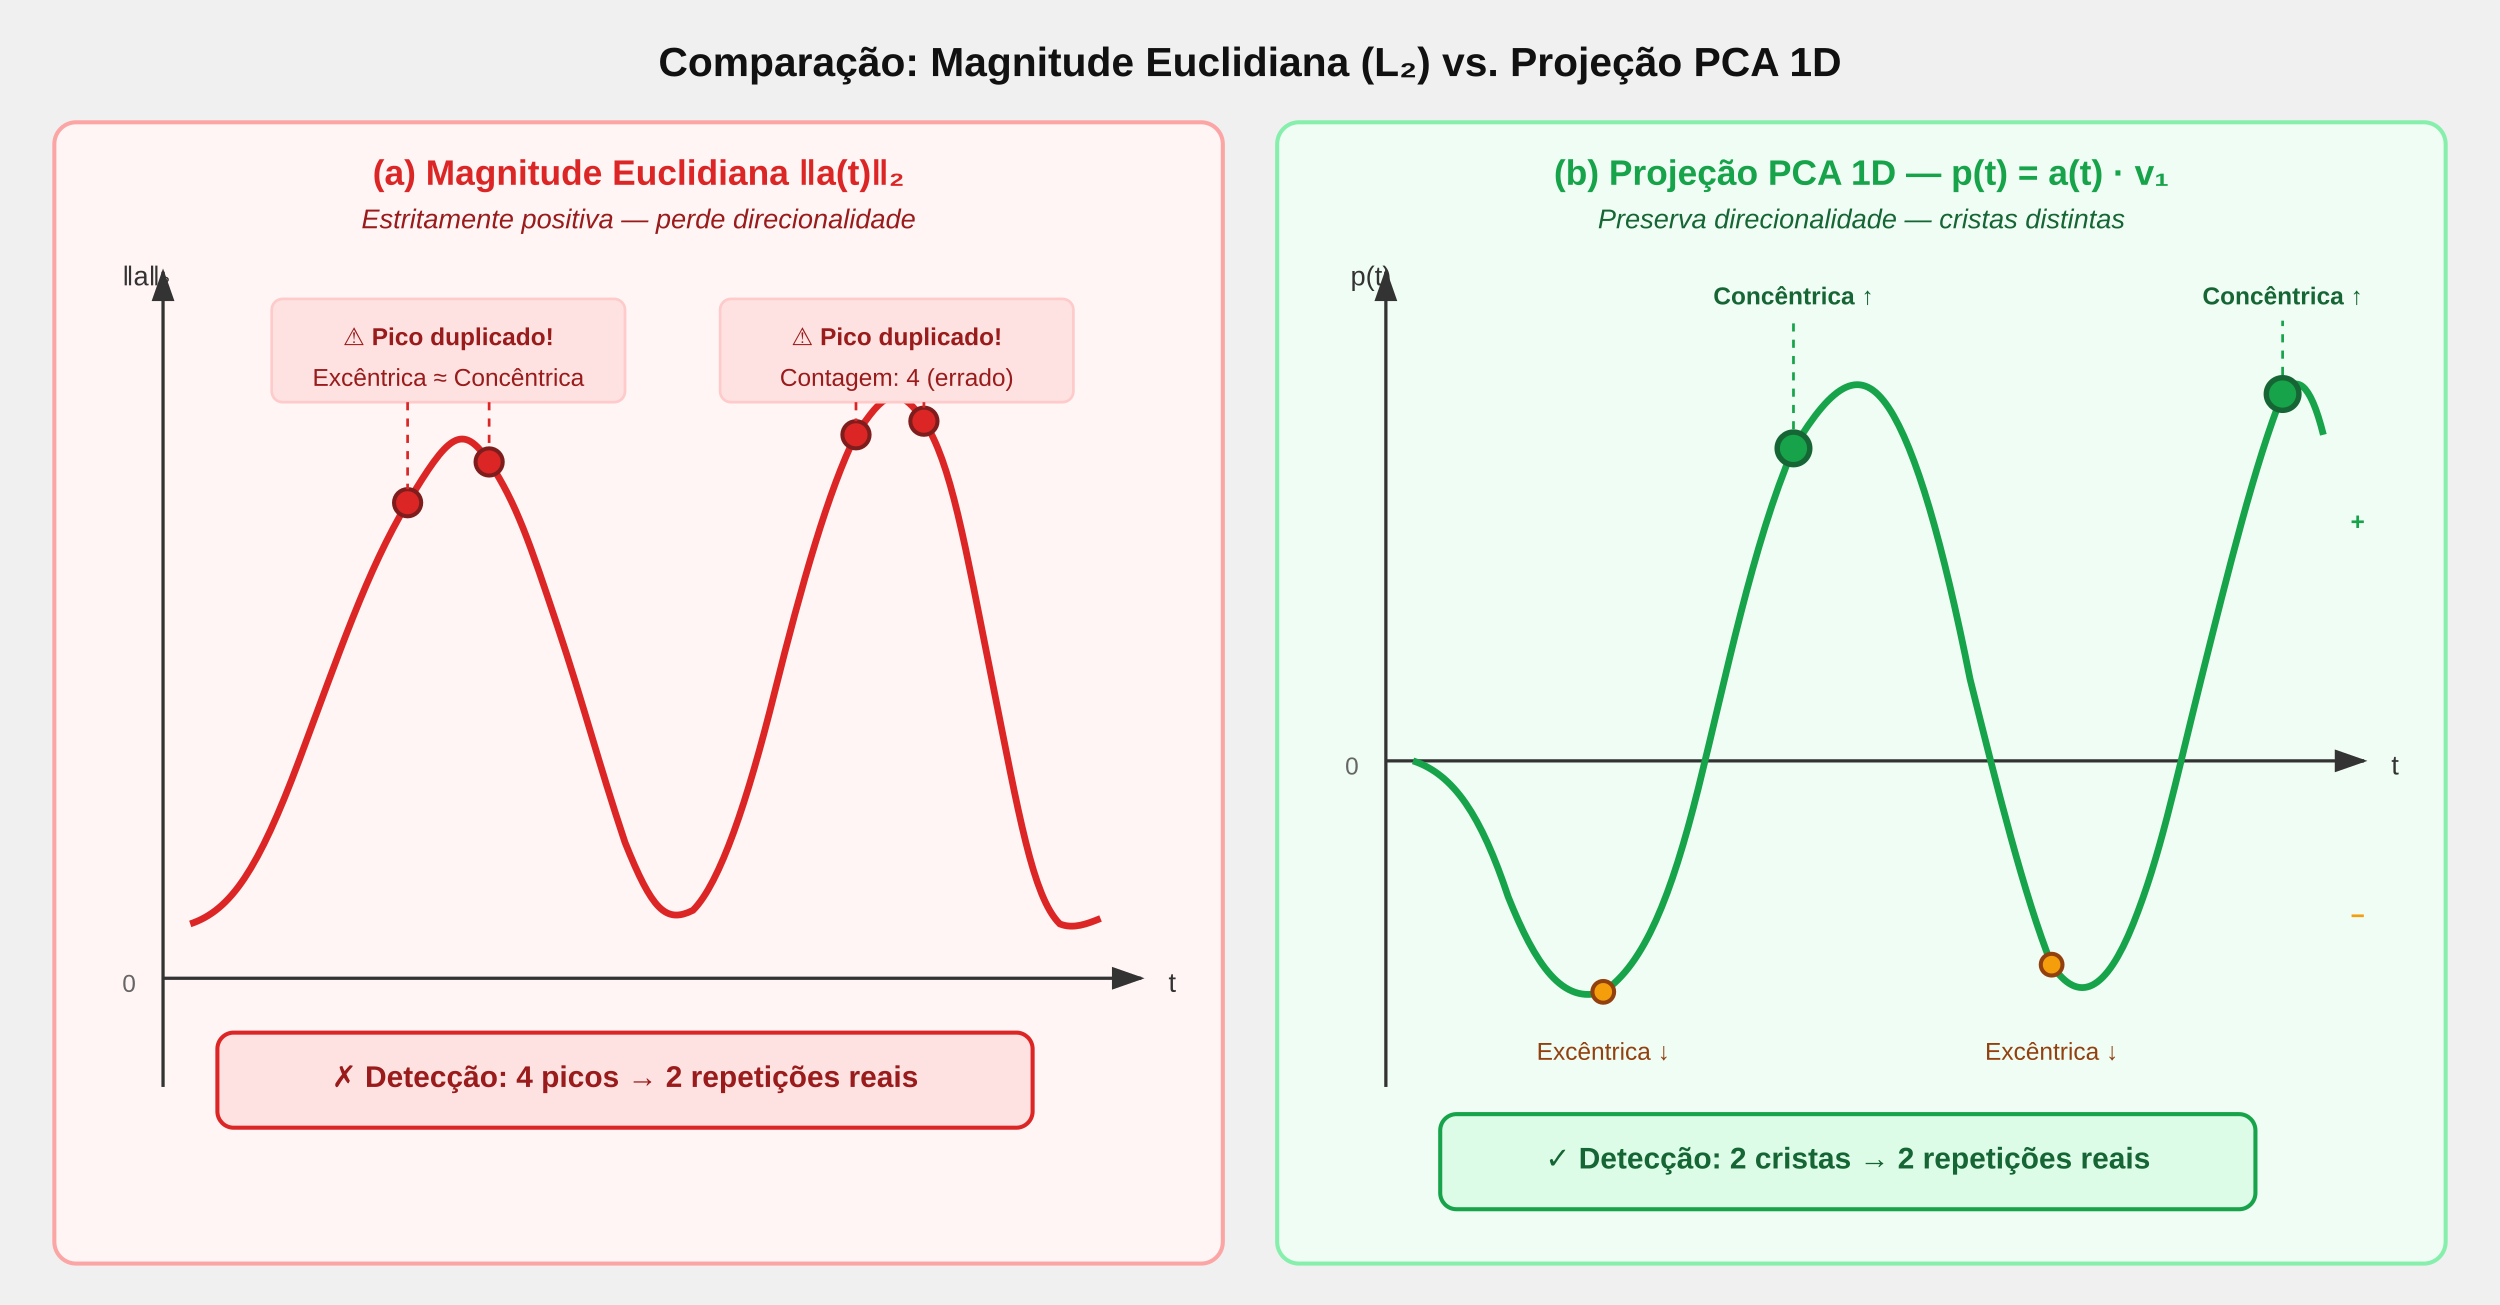
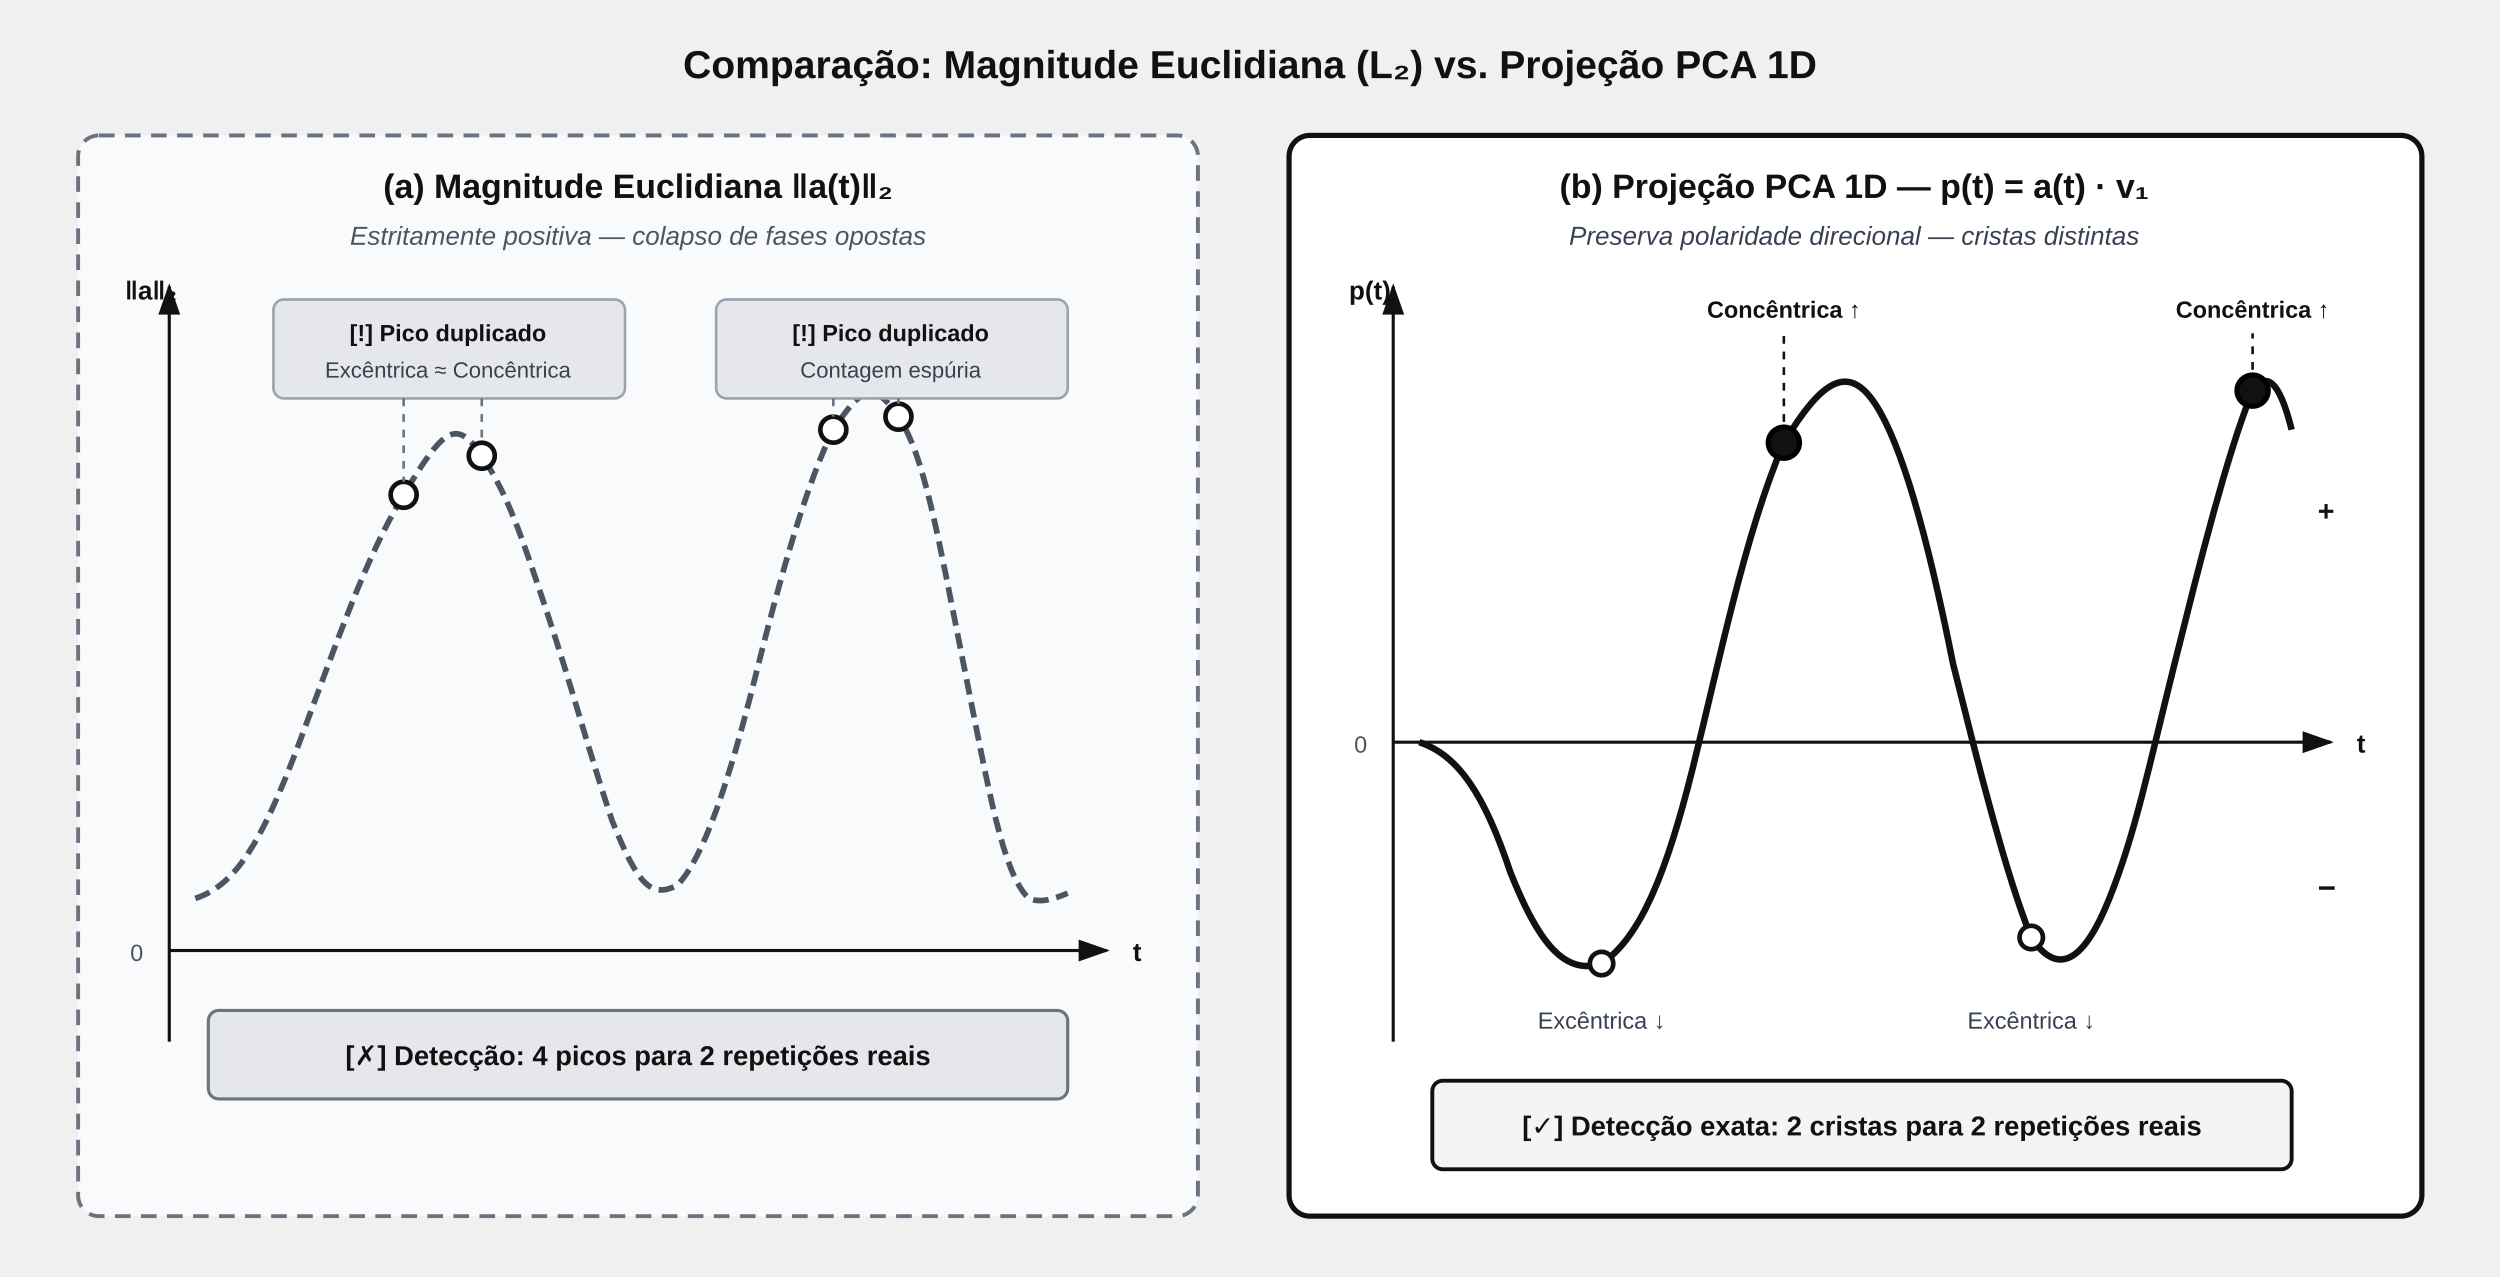
- <svg xmlns="http://www.w3.org/2000/svg" viewBox="0 0 920 480" width="920" height="480" style="background-color: #ffffff; font-family: 'Helvetica Neue', Arial, sans-serif;">
+ <svg xmlns="http://www.w3.org/2000/svg" viewBox="0 0 960 490" width="960" height="490" style="background-color: #ffffff; font-family: 'Helvetica Neue', Arial, sans-serif;">
  <defs>
    <marker id="arrow" markerWidth="10" markerHeight="7" refX="9" refY="3.5" orient="auto">
-       <polygon points="0 0, 10 3.5, 0 7" fill="#333" />
+       <polygon points="0 0, 10 3.5, 0 7" fill="#111111" />
    </marker>
  </defs>
-   <text x="460" y="28" text-anchor="middle" font-size="15" font-weight="bold" fill="#111">
+   <text x="480" y="30" text-anchor="middle" font-size="15" font-weight="bold" fill="#111111">
    Comparação: Magnitude Euclidiana (L₂) vs. Projeção PCA 1D
  </text>
-   <rect x="20" y="45" width="430" height="420" rx="8" fill="#FFF5F5" stroke="#FCA5A5" stroke-width="1.5" />
-   <text x="235" y="68" text-anchor="middle" font-size="13" font-weight="bold" fill="#DC2626">
+   <rect x="30" y="52" width="430" height="415" rx="8" fill="#F9FAFB" stroke="#6B7280" stroke-width="1.5" stroke-dasharray="6,4" />
+   <text x="245" y="76" text-anchor="middle" font-size="13" font-weight="bold" fill="#111111">
    (a) Magnitude Euclidiana ‖a(t)‖₂
  </text>
-   <text x="235" y="84" text-anchor="middle" font-size="10" fill="#991B1B" font-style="italic">
-     Estritamente positiva — perde direcionalidade
+   <text x="245" y="94" text-anchor="middle" font-size="10" fill="#4B5563" font-style="italic">
+     Estritamente positiva — colapso de fases opostas
  </text>
-   <line x1="60" y1="360" x2="420" y2="360" stroke="#333" stroke-width="1.2" marker-end="url(#arrow)" />
-   <line x1="60" y1="400" x2="60" y2="100" stroke="#333" stroke-width="1.2" marker-end="url(#arrow)" />
-   <text x="430" y="365" font-size="10" fill="#333">t</text>
-   <text x="45" y="105" font-size="10" fill="#333">‖a‖₂</text>
-   <text x="50" y="365" font-size="9" fill="#666" text-anchor="end">0</text>
-   <path d="M 70,340 C 85,335 95,320 110,280 C 125,240 135,210 150,185            C 165,160 170,155 180,170 C 190,185 195,200 205,230            C 215,260 220,280 230,310 C 240,335 245,340 255,335            C 265,325 275,295 285,255 C 295,215 305,180 315,160            C 325,145 330,140 340,155 C 350,170 355,200 365,250            C 375,300 380,330 390,340 C 395,342 400,340 405,338" fill="none" stroke="#DC2626" stroke-width="2.5" />
-   <circle cx="150" cy="185" r="5" fill="#DC2626" stroke="#7F1D1D" stroke-width="1.5" />
-   <circle cx="180" cy="170" r="5" fill="#DC2626" stroke="#7F1D1D" stroke-width="1.5" />
-   <circle cx="315" cy="160" r="5" fill="#DC2626" stroke="#7F1D1D" stroke-width="1.5" />
-   <circle cx="340" cy="155" r="5" fill="#DC2626" stroke="#7F1D1D" stroke-width="1.5" />
-   <rect x="100" y="110" width="130" height="38" rx="4" fill="#FEE2E2" stroke="#FECACA" stroke-width="1" />
-   <text x="165" y="127" text-anchor="middle" font-size="9" font-weight="600" fill="#991B1B">⚠ Pico duplicado!</text>
-   <text x="165" y="142" text-anchor="middle" font-size="9" fill="#991B1B">Excêntrica ≈ Concêntrica</text>
-   <line x1="150" y1="148" x2="150" y2="180" stroke="#DC2626" stroke-width="1" stroke-dasharray="3,3" />
-   <line x1="180" y1="148" x2="180" y2="165" stroke="#DC2626" stroke-width="1" stroke-dasharray="3,3" />
-   <rect x="265" y="110" width="130" height="38" rx="4" fill="#FEE2E2" stroke="#FECACA" stroke-width="1" />
-   <text x="330" y="127" text-anchor="middle" font-size="9" font-weight="600" fill="#991B1B">⚠ Pico duplicado!</text>
-   <text x="330" y="142" text-anchor="middle" font-size="9" fill="#991B1B">Contagem: 4 (errado)</text>
-   <line x1="315" y1="148" x2="315" y2="155" stroke="#DC2626" stroke-width="1" stroke-dasharray="3,3" />
-   <line x1="340" y1="148" x2="340" y2="150" stroke="#DC2626" stroke-width="1" stroke-dasharray="3,3" />
-   <rect x="80" y="380" width="300" height="35" rx="6" fill="#FEE2E2" stroke="#DC2626" stroke-width="1.5" />
-   <text x="230" y="400" text-anchor="middle" font-size="11" font-weight="bold" fill="#991B1B">
-     ✗ Detecção: 4 picos → 2 repetições reais
+   <line x1="65" y1="365" x2="425" y2="365" stroke="#111111" stroke-width="1.2" marker-end="url(#arrow)" />
+   <line x1="65" y1="400" x2="65" y2="110" stroke="#111111" stroke-width="1.2" marker-end="url(#arrow)" />
+   <text x="435" y="369" font-size="10" font-weight="bold" fill="#111111">t</text>
+   <text x="48" y="115" font-size="10" font-weight="bold" fill="#111111">‖a‖₂</text>
+   <text x="55" y="369" font-size="9" fill="#4B5563" text-anchor="end">0</text>
+   <path d="M 75,345 C 90,340 100,325 115,285 C 130,245 140,215 155,190            C 170,165 175,160 185,175 C 195,190 200,205 210,235            C 220,265 225,285 235,315 C 245,340 250,345 260,340            C 270,330 280,300 290,260 C 300,220 310,185 320,165            C 330,150 335,145 345,160 C 355,175 360,205 370,255            C 380,305 385,335 395,345 C 400,347 405,345 410,343" fill="none" stroke="#4B5563" stroke-width="2.2" stroke-dasharray="6,3" />
+   <circle cx="155" cy="190" r="5" fill="#FFFFFF" stroke="#111111" stroke-width="1.8" />
+   <circle cx="185" cy="175" r="5" fill="#FFFFFF" stroke="#111111" stroke-width="1.8" />
+   <circle cx="320" cy="165" r="5" fill="#FFFFFF" stroke="#111111" stroke-width="1.8" />
+   <circle cx="345" cy="160" r="5" fill="#FFFFFF" stroke="#111111" stroke-width="1.8" />
+   <rect x="105" y="115" width="135" height="38" rx="4" fill="#E5E7EB" stroke="#9CA3AF" stroke-width="1" />
+   <text x="172" y="131" text-anchor="middle" font-size="9" font-weight="bold" fill="#111111">[!] Pico duplicado</text>
+   <text x="172" y="145" text-anchor="middle" font-size="8.5" fill="#374151">Excêntrica ≈ Concêntrica</text>
+   <line x1="155" y1="153" x2="155" y2="185" stroke="#6B7280" stroke-width="1" stroke-dasharray="3,3" />
+   <line x1="185" y1="153" x2="185" y2="170" stroke="#6B7280" stroke-width="1" stroke-dasharray="3,3" />
+   <rect x="275" y="115" width="135" height="38" rx="4" fill="#E5E7EB" stroke="#9CA3AF" stroke-width="1" />
+   <text x="342" y="131" text-anchor="middle" font-size="9" font-weight="bold" fill="#111111">[!] Pico duplicado</text>
+   <text x="342" y="145" text-anchor="middle" font-size="8.5" fill="#374151">Contagem espúria</text>
+   <line x1="320" y1="153" x2="320" y2="160" stroke="#6B7280" stroke-width="1" stroke-dasharray="3,3" />
+   <line x1="345" y1="153" x2="345" y2="155" stroke="#6B7280" stroke-width="1" stroke-dasharray="3,3" />
+   <rect x="80" y="388" width="330" height="34" rx="4" fill="#E5E7EB" stroke="#6B7280" stroke-width="1.2" />
+   <text x="245" y="409" text-anchor="middle" font-size="10.5" font-weight="bold" fill="#111111">
+     [✗] Detecção: 4 picos para 2 repetições reais
  </text>
-   <rect x="470" y="45" width="430" height="420" rx="8" fill="#F0FDF4" stroke="#86EFAC" stroke-width="1.5" />
-   <text x="685" y="68" text-anchor="middle" font-size="13" font-weight="bold" fill="#16A34A">
+   <rect x="495" y="52" width="435" height="415" rx="8" fill="#FFFFFF" stroke="#111111" stroke-width="2" />
+   <text x="712" y="76" text-anchor="middle" font-size="13" font-weight="bold" fill="#111111">
    (b) Projeção PCA 1D — p(t) = a(t) · v₁
  </text>
-   <text x="685" y="84" text-anchor="middle" font-size="10" fill="#166534" font-style="italic">
-     Preserva direcionalidade — cristas distintas
+   <text x="712" y="94" text-anchor="middle" font-size="10" fill="#374151" font-style="italic">
+     Preserva polaridade direcional — cristas distintas
  </text>
-   <line x1="510" y1="280" x2="870" y2="280" stroke="#333" stroke-width="1.2" marker-end="url(#arrow)" />
-   <line x1="510" y1="400" x2="510" y2="100" stroke="#333" stroke-width="1.2" marker-end="url(#arrow)" />
-   <text x="880" y="285" font-size="10" fill="#333">t</text>
-   <text x="497" y="105" font-size="10" fill="#333">p(t)</text>
-   <text x="500" y="285" font-size="9" fill="#666" text-anchor="end">0</text>
-   <path d="M 520,280 C 535,285 545,300 555,330 C 565,355 575,370 590,365            C 605,355 615,330 625,290 C 635,250 645,200 660,165            C 675,140 685,135 695,150 C 705,165 715,200 725,250            C 735,290 745,330 755,355 C 765,370 775,365 785,340            C 795,315 800,290 810,250 C 820,210 830,170 840,145            C 845,138 850,140 855,160" fill="none" stroke="#16A34A" stroke-width="2.5" />
-   <circle cx="660" cy="165" r="6" fill="#16A34A" stroke="#166534" stroke-width="2" />
-   <circle cx="840" cy="145" r="6" fill="#16A34A" stroke="#166534" stroke-width="2" />
-   <line x1="660" y1="158" x2="660" y2="118" stroke="#16A34A" stroke-width="1" stroke-dasharray="3,3" />
-   <text x="660" y="112" text-anchor="middle" font-size="9" font-weight="600" fill="#166534">Concêntrica ↑</text>
-   <line x1="840" y1="138" x2="840" y2="118" stroke="#16A34A" stroke-width="1" stroke-dasharray="3,3" />
-   <text x="840" y="112" text-anchor="middle" font-size="9" font-weight="600" fill="#166534">Concêntrica ↑</text>
-   <circle cx="590" cy="365" r="4" fill="#F59E0B" stroke="#92400E" stroke-width="1.5" />
-   <text x="590" y="390" text-anchor="middle" font-size="9" fill="#92400E">Excêntrica ↓</text>
-   <circle cx="755" cy="355" r="4" fill="#F59E0B" stroke="#92400E" stroke-width="1.5" />
-   <text x="755" y="390" text-anchor="middle" font-size="9" fill="#92400E">Excêntrica ↓</text>
-   <rect x="530" y="410" width="300" height="35" rx="6" fill="#DCFCE7" stroke="#16A34A" stroke-width="1.5" />
-   <text x="680" y="430" text-anchor="middle" font-size="11" font-weight="bold" fill="#166534">
-     ✓ Detecção: 2 cristas → 2 repetições reais
+   <line x1="535" y1="285" x2="895" y2="285" stroke="#111111" stroke-width="1.2" marker-end="url(#arrow)" />
+   <line x1="535" y1="400" x2="535" y2="110" stroke="#111111" stroke-width="1.2" marker-end="url(#arrow)" />
+   <text x="905" y="289" font-size="10" font-weight="bold" fill="#111111">t</text>
+   <text x="518" y="115" font-size="10" font-weight="bold" fill="#111111">p(t)</text>
+   <text x="525" y="289" font-size="9" fill="#4B5563" text-anchor="end">0</text>
+   <path d="M 545,285 C 560,290 570,305 580,335 C 590,360 600,375 615,370            C 630,360 640,335 650,295 C 660,255 670,205 685,170            C 700,145 710,140 720,155 C 730,170 740,205 750,255            C 760,295 770,335 780,360 C 790,375 800,370 810,345            C 820,320 825,295 835,255 C 845,215 855,175 865,150            C 870,143 875,145 880,165" fill="none" stroke="#111111" stroke-width="2.5" />
+   <circle cx="685" cy="170" r="6" fill="#111111" stroke="#000000" stroke-width="2" />
+   <circle cx="865" cy="150" r="6" fill="#111111" stroke="#000000" stroke-width="2" />
+   <line x1="685" y1="162" x2="685" y2="128" stroke="#111111" stroke-width="1" stroke-dasharray="3,3" />
+   <text x="685" y="122" text-anchor="middle" font-size="9" font-weight="bold" fill="#111111">Concêntrica ↑</text>
+   <line x1="865" y1="142" x2="865" y2="128" stroke="#111111" stroke-width="1" stroke-dasharray="3,3" />
+   <text x="865" y="122" text-anchor="middle" font-size="9" font-weight="bold" fill="#111111">Concêntrica ↑</text>
+   <circle cx="615" cy="370" r="4.5" fill="#FFFFFF" stroke="#111111" stroke-width="1.8" />
+   <text x="615" y="395" text-anchor="middle" font-size="9" fill="#374151">Excêntrica ↓</text>
+   <circle cx="780" cy="360" r="4.5" fill="#FFFFFF" stroke="#111111" stroke-width="1.8" />
+   <text x="780" y="395" text-anchor="middle" font-size="9" fill="#374151">Excêntrica ↓</text>
+   <rect x="550" y="415" width="330" height="34" rx="4" fill="#F3F4F6" stroke="#111111" stroke-width="1.5" />
+   <text x="715" y="436" text-anchor="middle" font-size="10.5" font-weight="bold" fill="#111111">
+     [✓] Detecção exata: 2 cristas para 2 repetições reais
  </text>
-   <text x="865" y="195" font-size="9" fill="#16A34A" font-weight="600">+</text>
-   <text x="865" y="340" font-size="9" fill="#F59E0B" font-weight="600">−</text>
+   <text x="890" y="200" font-size="11" fill="#111111" font-weight="bold">+</text>
+   <text x="890" y="345" font-size="12" fill="#111111" font-weight="bold">−</text>
</svg>
